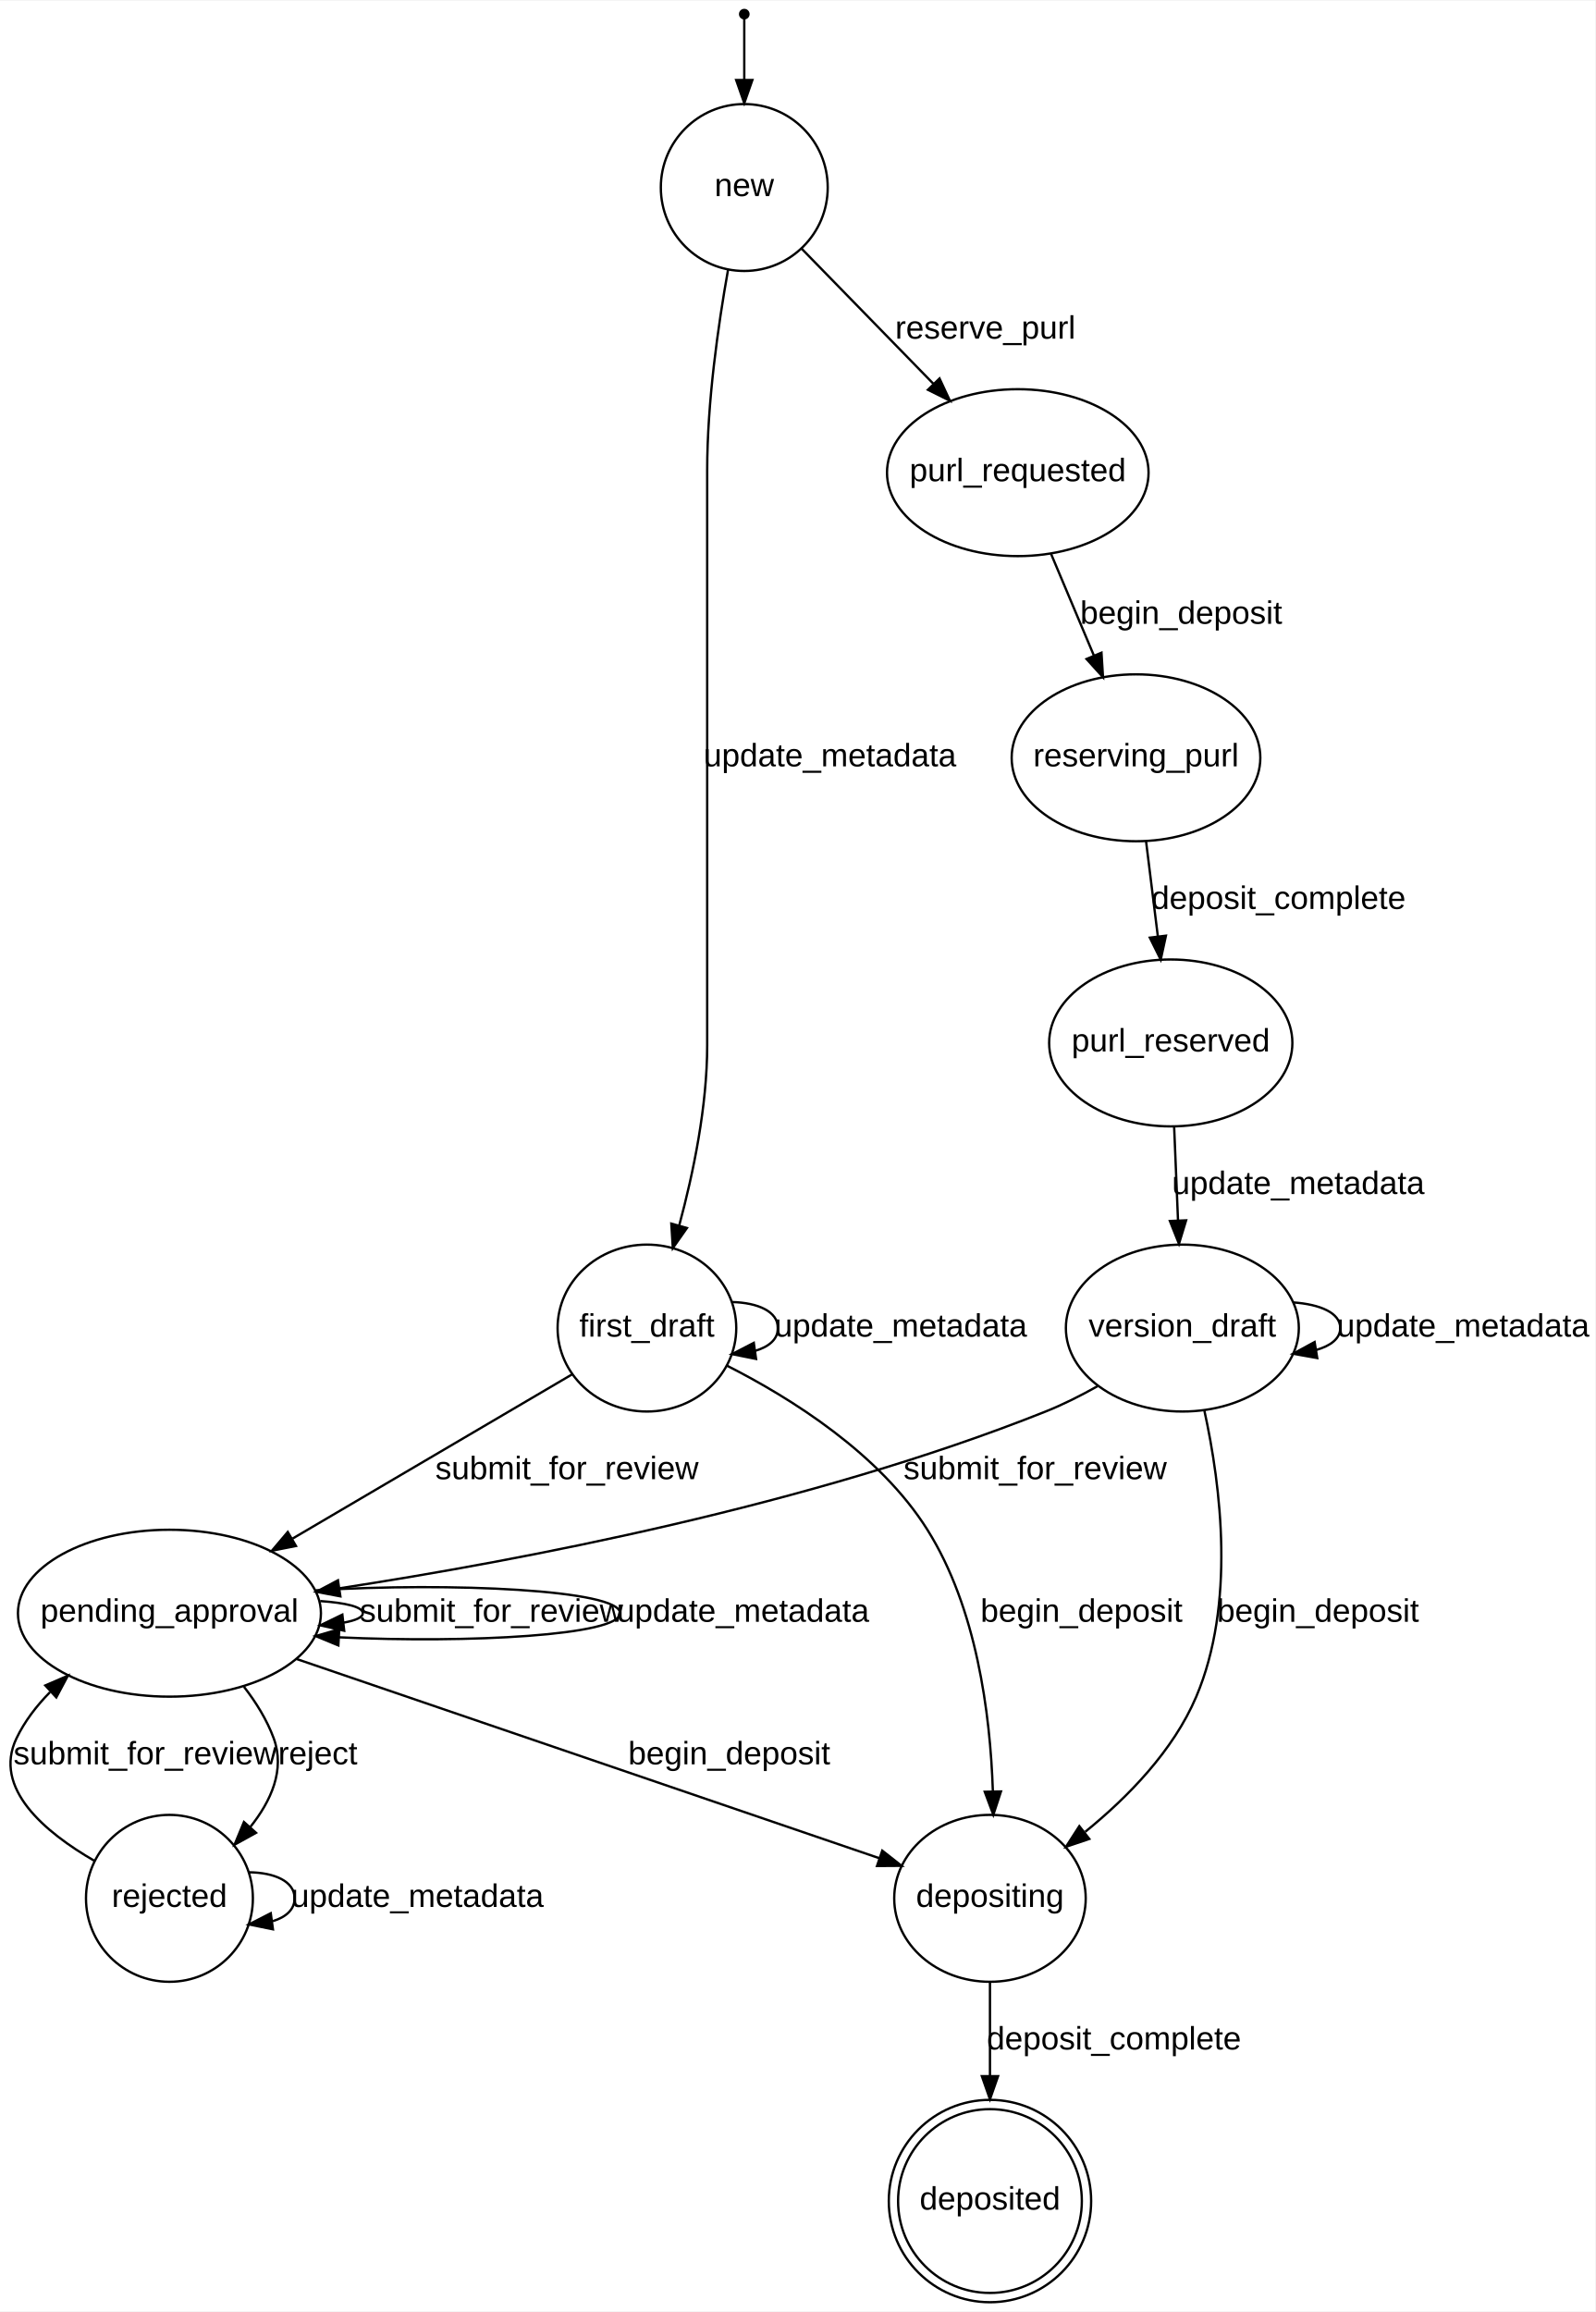
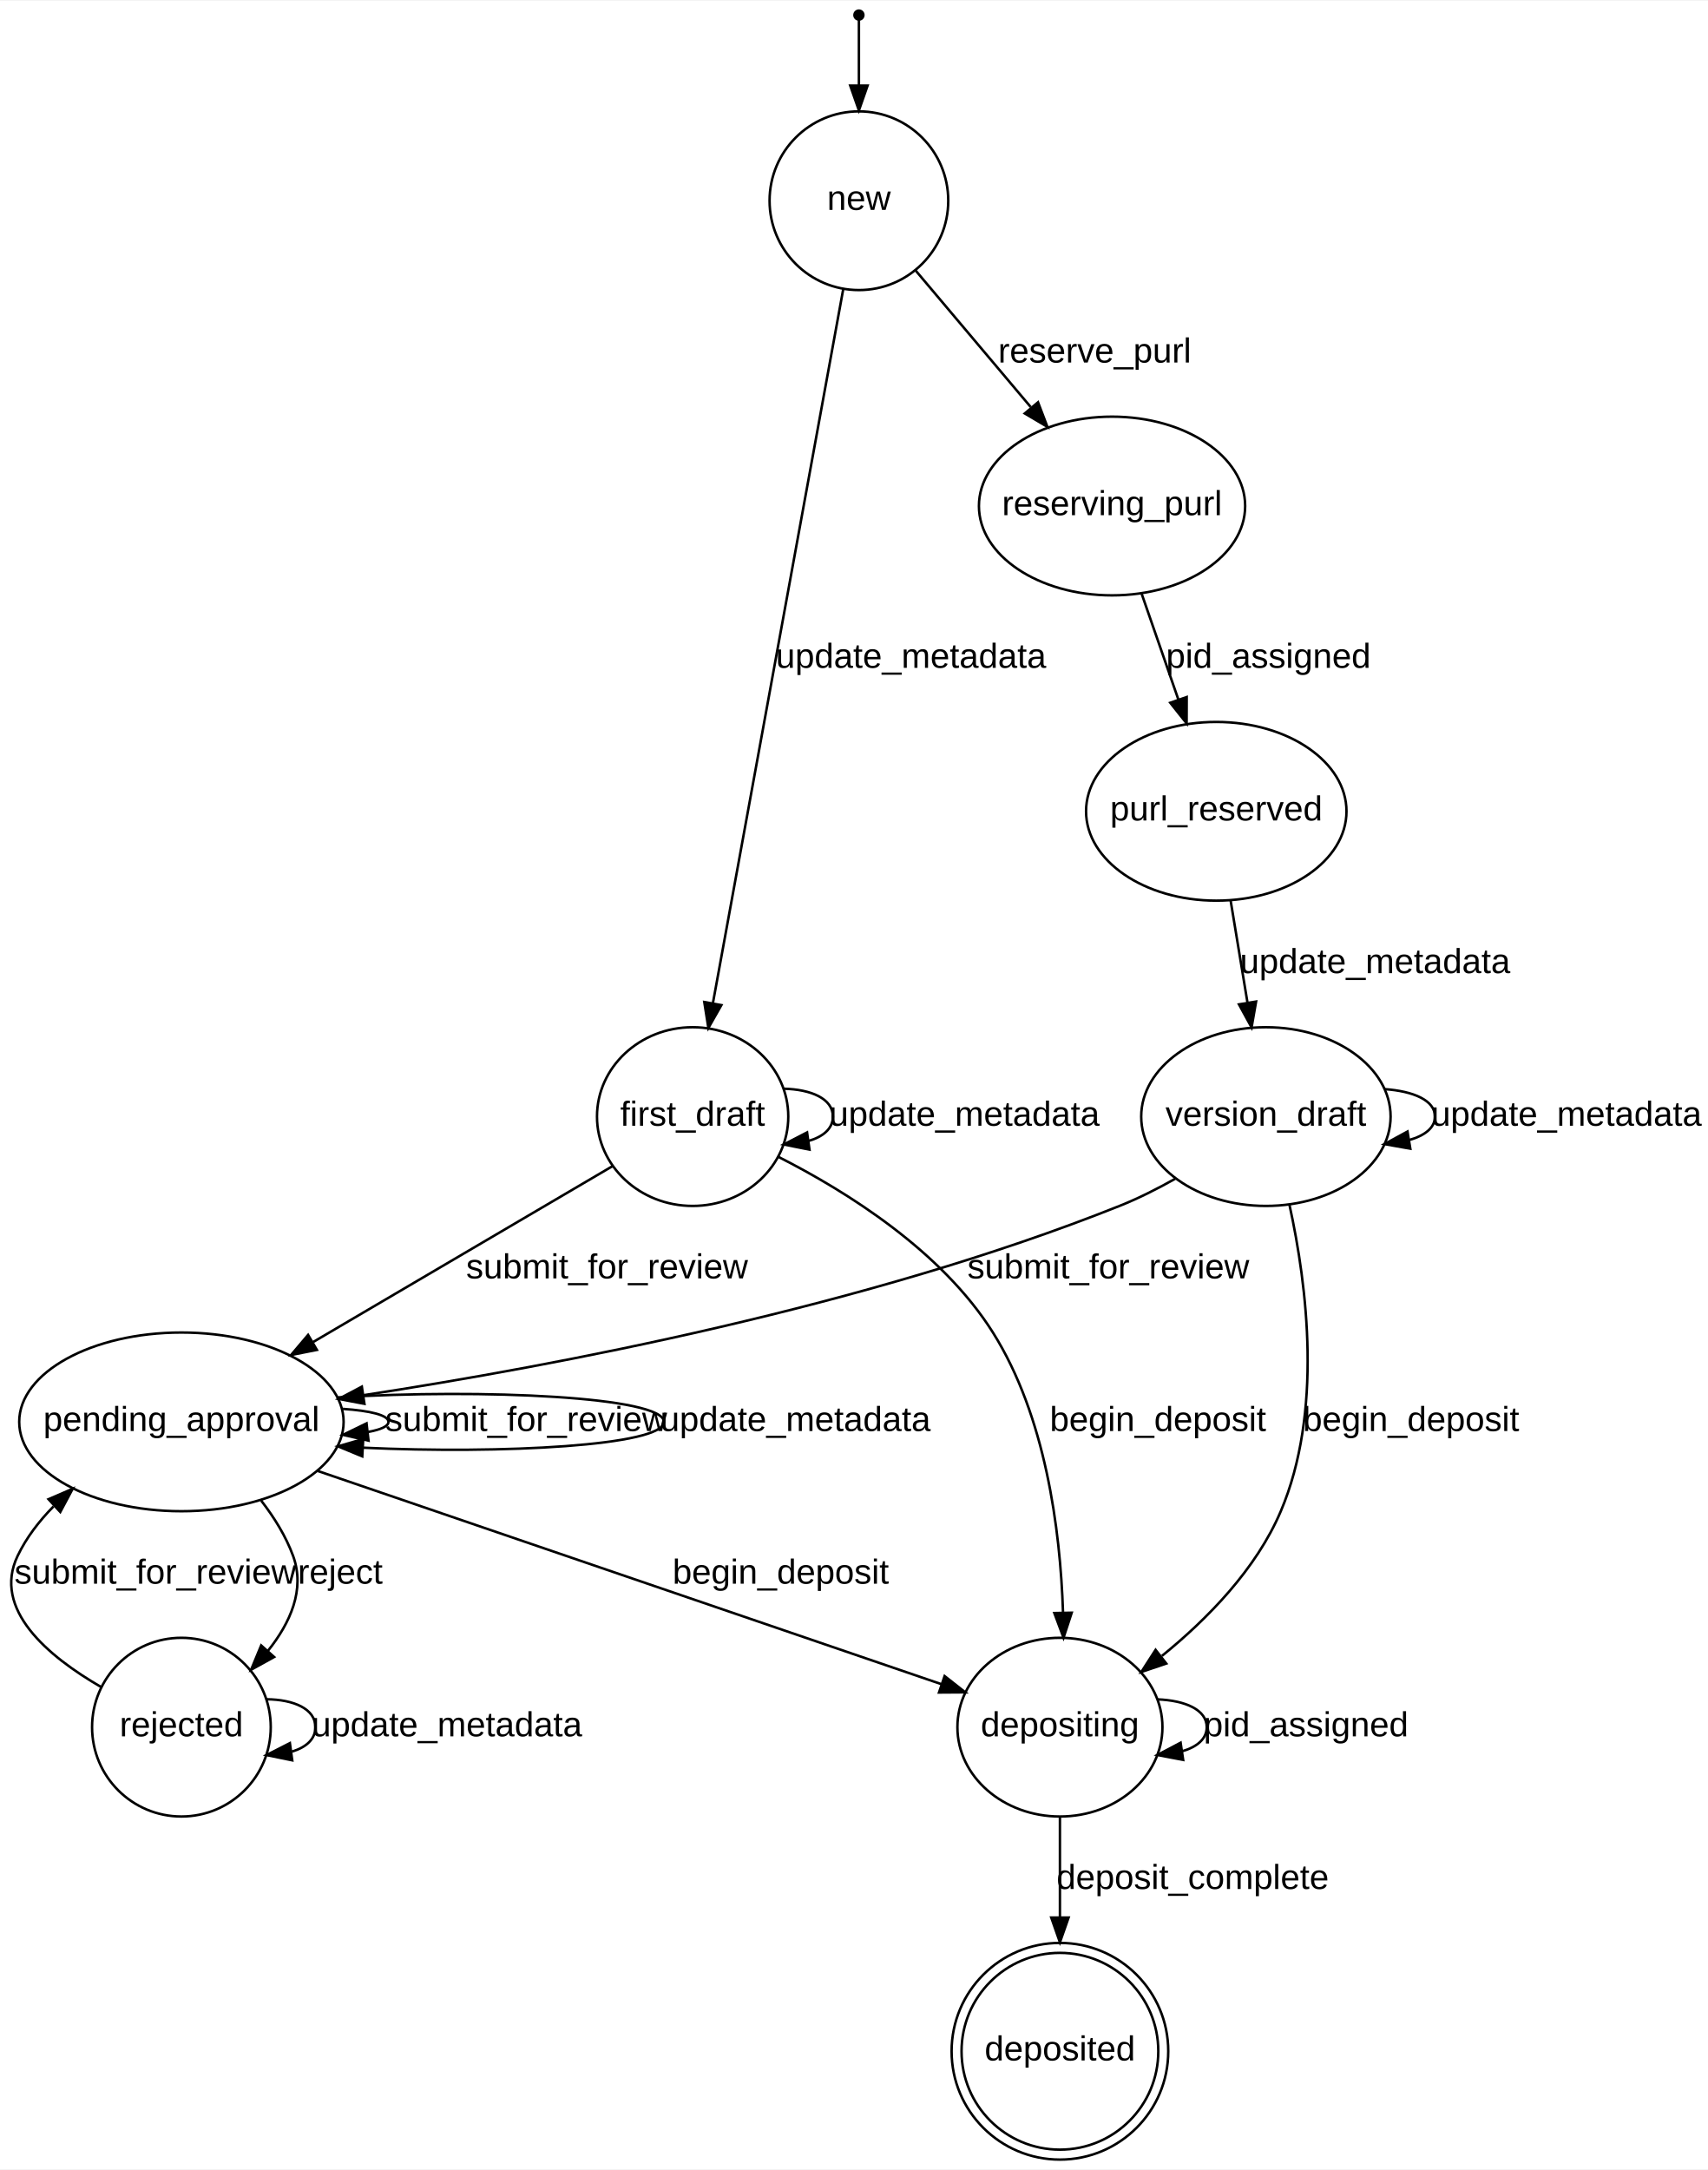
- <svg xmlns="http://www.w3.org/2000/svg" width="688pt" height="997pt" viewBox="0.00 0.00 688.23 996.75">
-   <g id="graph0" class="graph" transform="scale(1 1) rotate(0) translate(4 992.75)">
-     <polygon fill="white" stroke="transparent" points="-4,4 -4,-992.75 684.23,-992.75 684.23,4 -4,4" />
+ <svg xmlns="http://www.w3.org/2000/svg" width="688pt" height="874pt" viewBox="0.00 0.00 688.23 873.75">
+   <g id="graph0" class="graph" transform="scale(1 1) rotate(0) translate(4 869.75)">
+     <polygon fill="white" stroke="transparent" points="-4,4 -4,-869.75 684.23,-869.75 684.23,4 -4,4" />
    <g id="node1" class="node">
-       <ellipse fill="none" stroke="black" cx="317.1" cy="-912.15" rx="36" ry="36" />
-       <text text-anchor="middle" x="317.1" y="-908.45" font-family="Arial" font-size="14.00">new</text>
+       <ellipse fill="none" stroke="black" cx="342.1" cy="-789.15" rx="36" ry="36" />
+       <text text-anchor="middle" x="342.1" y="-785.45" font-family="Arial" font-size="14.00">new</text>
    </g>
    <g id="node3" class="node">
      <ellipse fill="none" stroke="black" cx="275.1" cy="-420.15" rx="38.54" ry="36" />
      <text text-anchor="middle" x="275.1" y="-416.45" font-family="Arial" font-size="14.00">first_draft</text>
    </g>
    <g id="edge14" class="edge">
-       <path fill="none" stroke="black" d="M310.09,-876.62C305.79,-852.5 301.1,-819.49 301.1,-790.15 301.1,-790.15 301.1,-790.15 301.1,-542.15 301.1,-515.94 295.2,-487.25 289.02,-464.38" />
-       <polygon fill="black" stroke="black" points="292.36,-463.31 286.28,-454.64 285.62,-465.21 292.36,-463.31" />
-       <text text-anchor="middle" x="354.1" y="-662.45" font-family="Arial" font-size="14.00">update_metadata</text>
+       <path fill="none" stroke="black" d="M335.8,-753.62C323.6,-686.82 296.79,-539.94 283.26,-465.81" />
+       <polygon fill="black" stroke="black" points="286.68,-465.06 281.44,-455.85 279.79,-466.31 286.68,-465.06" />
+       <text text-anchor="middle" x="363.1" y="-600.95" font-family="Arial" font-size="14.00">update_metadata</text>
    </g>
-     <g id="node7" class="node">
-       <ellipse fill="none" stroke="black" cx="435.1" cy="-789.15" rx="56.42" ry="36" />
-       <text text-anchor="middle" x="435.1" y="-785.45" font-family="Arial" font-size="14.00">purl_requested</text>
+     <g id="node8" class="node">
+       <ellipse fill="none" stroke="black" cx="444.1" cy="-666.15" rx="53.64" ry="36" />
+       <text text-anchor="middle" x="444.1" y="-662.45" font-family="Arial" font-size="14.00">reserving_purl</text>
    </g>
    <g id="edge13" class="edge">
-       <path fill="none" stroke="black" d="M341.84,-885.78C358.31,-868.9 380.22,-846.42 398.67,-827.51" />
-       <polygon fill="black" stroke="black" points="401.34,-829.78 405.81,-820.18 396.33,-824.9 401.34,-829.78" />
-       <text text-anchor="middle" x="421.1" y="-846.95" font-family="Arial" font-size="14.00">reserve_purl</text>
+       <path fill="none" stroke="black" d="M364.99,-760.99C378.64,-744.8 396.2,-723.97 411.31,-706.05" />
+       <polygon fill="black" stroke="black" points="414.28,-707.95 418.05,-698.05 408.93,-703.44 414.28,-707.95" />
+       <text text-anchor="middle" x="437.1" y="-723.95" font-family="Arial" font-size="14.00">reserve_purl</text>
    </g>
    <g id="node2" class="node">
-       <ellipse fill="black" stroke="black" cx="317.1" cy="-986.95" rx="1.8" ry="1.8" />
+       <ellipse fill="black" stroke="black" cx="342.1" cy="-863.95" rx="1.8" ry="1.8" />
    </g>
    <g id="edge1" class="edge">
-       <path fill="none" stroke="black" d="M317.1,-985.13C317.1,-982.12 317.1,-971.2 317.1,-958.74" />
-       <polygon fill="black" stroke="black" points="320.6,-958.53 317.1,-948.53 313.6,-958.53 320.6,-958.53" />
+       <path fill="none" stroke="black" d="M342.1,-862.13C342.1,-859.12 342.1,-848.2 342.1,-835.74" />
+       <polygon fill="black" stroke="black" points="345.6,-835.53 342.1,-825.53 338.6,-835.53 345.6,-835.53" />
    </g>
    <g id="edge15" class="edge">
      <path fill="none" stroke="black" d="M311.8,-431.38C322.92,-431.1 331.62,-427.35 331.62,-420.15 331.62,-415.3 327.7,-412.03 321.74,-410.31" />
      <polygon fill="black" stroke="black" points="322.19,-406.84 311.8,-408.91 321.21,-413.77 322.19,-406.84" />
      <text text-anchor="middle" x="384.62" y="-416.45" font-family="Arial" font-size="14.00">update_metadata</text>
    </g>
    <g id="node5" class="node">
      <ellipse fill="none" stroke="black" cx="69.1" cy="-297.15" rx="65.36" ry="36" />
      <text text-anchor="middle" x="69.1" y="-293.45" font-family="Arial" font-size="14.00">pending_approval</text>
    </g>
    <g id="edge8" class="edge">
      <path fill="none" stroke="black" d="M242.92,-400.24C210.65,-381.29 160.41,-351.78 122.23,-329.35" />
      <polygon fill="black" stroke="black" points="123.69,-326.15 113.3,-324.1 120.15,-332.19 123.69,-326.15" />
      <text text-anchor="middle" x="240.6" y="-354.95" font-family="Arial" font-size="14.00">submit_for_review</text>
    </g>
    <g id="node6" class="node">
      <ellipse fill="none" stroke="black" cx="423.1" cy="-174.15" rx="41.31" ry="36" />
      <text text-anchor="middle" x="423.1" y="-170.45" font-family="Arial" font-size="14.00">depositing</text>
    </g>
    <g id="edge2" class="edge">
      <path fill="none" stroke="black" d="M309.58,-403.96C337.53,-389.78 375.53,-365.88 396.1,-333.15 417.28,-299.45 423.22,-254.09 424.34,-220.61" />
      <polygon fill="black" stroke="black" points="427.85,-220.26 424.55,-210.19 420.85,-220.12 427.85,-220.26" />
      <text text-anchor="middle" x="462.6" y="-293.45" font-family="Arial" font-size="14.00">begin_deposit</text>
    </g>
    <g id="node4" class="node">
      <ellipse fill="none" stroke="black" cx="506.1" cy="-420.15" rx="50.25" ry="36" />
      <text text-anchor="middle" x="506.1" y="-416.45" font-family="Arial" font-size="14.00">version_draft</text>
    </g>
    <g id="edge16" class="edge">
      <path fill="none" stroke="black" d="M553.86,-431.22C565.54,-430.4 574.23,-426.71 574.23,-420.15 574.23,-415.64 570.12,-412.48 563.76,-410.68" />
      <polygon fill="black" stroke="black" points="564.29,-407.22 553.86,-409.07 563.16,-414.13 564.29,-407.22" />
      <text text-anchor="middle" x="627.23" y="-416.45" font-family="Arial" font-size="14.00">update_metadata</text>
    </g>
    <g id="edge9" class="edge">
      <path fill="none" stroke="black" d="M469.55,-395.1C462.31,-391.02 454.63,-387.15 447.1,-384.15 345.4,-343.58 220.29,-319.84 142.61,-307.92" />
      <polygon fill="black" stroke="black" points="142.85,-304.42 132.44,-306.39 141.81,-311.34 142.85,-304.42" />
      <text text-anchor="middle" x="442.6" y="-354.95" font-family="Arial" font-size="14.00">submit_for_review</text>
    </g>
    <g id="edge3" class="edge">
      <path fill="none" stroke="black" d="M515.58,-384.65C522.83,-351.58 528.99,-300.95 512.1,-261.15 502.21,-237.82 482.54,-217.73 464.2,-202.85" />
      <polygon fill="black" stroke="black" points="465.95,-199.78 455.91,-196.39 461.65,-205.3 465.95,-199.78" />
      <text text-anchor="middle" x="564.6" y="-293.45" font-family="Arial" font-size="14.00">begin_deposit</text>
    </g>
    <g id="edge11" class="edge">
      <path fill="none" stroke="black" d="M134.17,-302.38C145.03,-301.64 152.53,-299.9 152.53,-297.15 152.53,-295.38 149.45,-294.03 144.38,-293.1" />
      <polygon fill="black" stroke="black" points="144.5,-289.59 134.17,-291.92 143.7,-296.54 144.5,-289.59" />
      <text text-anchor="middle" x="208.03" y="-293.45" font-family="Arial" font-size="14.00">submit_for_review</text>
    </g>
    <g id="edge17" class="edge">
      <path fill="none" stroke="black" d="M132.18,-307.01C190.18,-310.57 263.53,-307.28 263.53,-297.15 263.53,-287.58 198.25,-284.12 142.17,-286.75" />
      <polygon fill="black" stroke="black" points="141.98,-283.25 132.18,-287.29 142.36,-290.24 141.98,-283.25" />
      <text text-anchor="middle" x="316.53" y="-293.45" font-family="Arial" font-size="14.00">update_metadata</text>
    </g>
    <g id="edge4" class="edge">
      <path fill="none" stroke="black" d="M124.03,-277.37C192.93,-253.82 309.95,-213.82 375.31,-191.48" />
      <polygon fill="black" stroke="black" points="376.63,-194.73 384.96,-188.18 374.37,-188.11 376.63,-194.73" />
      <text text-anchor="middle" x="310.6" y="-231.95" font-family="Arial" font-size="14.00">begin_deposit</text>
    </g>
-     <g id="node11" class="node">
+     <g id="node10" class="node">
      <ellipse fill="none" stroke="black" cx="69.1" cy="-174.15" rx="36" ry="36" />
      <text text-anchor="middle" x="69.1" y="-170.45" font-family="Arial" font-size="14.00">rejected</text>
    </g>
    <g id="edge12" class="edge">
      <path fill="none" stroke="black" d="M101.24,-265.43C106.51,-258.64 111.19,-251.08 114.1,-243.15 119.06,-229.65 113,-216.16 103.89,-204.8" />
      <polygon fill="black" stroke="black" points="106.46,-202.42 97.19,-197.29 101.24,-207.08 106.46,-202.42" />
      <text text-anchor="middle" x="133.1" y="-231.95" font-family="Arial" font-size="14.00">reject</text>
    </g>
-     <g id="node9" class="node">
+     <g id="edge7" class="edge">
+       <path fill="none" stroke="black" d="M462.36,-185.35C473.59,-184.91 482.26,-181.18 482.26,-174.15 482.26,-169.42 478.35,-166.19 472.37,-164.44" />
+       <polygon fill="black" stroke="black" points="472.76,-160.96 462.36,-162.94 471.73,-167.88 472.76,-160.96" />
+       <text text-anchor="middle" x="522.26" y="-170.45" font-family="Arial" font-size="14.00">pid_assigned</text>
+     </g>
+     <g id="node7" class="node">
      <ellipse fill="none" stroke="black" cx="423.1" cy="-43.57" rx="39.64" ry="39.64" />
      <ellipse fill="none" stroke="black" cx="423.1" cy="-43.57" rx="43.65" ry="43.65" />
      <text text-anchor="middle" x="423.1" y="-39.87" font-family="Arial" font-size="14.00">deposited</text>
    </g>
-     <g id="edge6" class="edge">
+     <g id="edge5" class="edge">
      <path fill="none" stroke="black" d="M423.1,-138.01C423.1,-125.57 423.1,-111.28 423.1,-97.68" />
      <polygon fill="black" stroke="black" points="426.6,-97.45 423.1,-87.45 419.6,-97.45 426.6,-97.45" />
      <text text-anchor="middle" x="476.6" y="-108.95" font-family="Arial" font-size="14.00">deposit_complete</text>
    </g>
-     <g id="node8" class="node">
-       <ellipse fill="none" stroke="black" cx="486.1" cy="-666.15" rx="53.64" ry="36" />
-       <text text-anchor="middle" x="486.1" y="-662.45" font-family="Arial" font-size="14.00">reserving_purl</text>
+     <g id="node9" class="node">
+       <ellipse fill="none" stroke="black" cx="486.1" cy="-543.15" rx="52.47" ry="36" />
+       <text text-anchor="middle" x="486.1" y="-539.45" font-family="Arial" font-size="14.00">purl_reserved</text>
    </g>
-     <g id="edge5" class="edge">
-       <path fill="none" stroke="black" d="M449.45,-754.12C455.2,-740.47 461.89,-724.59 467.98,-710.15" />
-       <polygon fill="black" stroke="black" points="471.21,-711.49 471.87,-700.92 464.76,-708.77 471.21,-711.49" />
-       <text text-anchor="middle" x="505.6" y="-723.95" font-family="Arial" font-size="14.00">begin_deposit</text>
-     </g>
-     <g id="node10" class="node">
-       <ellipse fill="none" stroke="black" cx="501.1" cy="-543.15" rx="52.47" ry="36" />
-       <text text-anchor="middle" x="501.1" y="-539.45" font-family="Arial" font-size="14.00">purl_reserved</text>
-     </g>
-     <g id="edge7" class="edge">
-       <path fill="none" stroke="black" d="M490.44,-630.15C492.03,-617.36 493.84,-602.7 495.52,-589.16" />
-       <polygon fill="black" stroke="black" points="499.02,-589.42 496.77,-579.07 492.07,-588.56 499.02,-589.42" />
-       <text text-anchor="middle" x="547.6" y="-600.95" font-family="Arial" font-size="14.00">deposit_complete</text>
+     <g id="edge6" class="edge">
+       <path fill="none" stroke="black" d="M456.03,-630.8C460.64,-617.51 465.97,-602.15 470.86,-588.08" />
+       <polygon fill="black" stroke="black" points="474.18,-589.18 474.15,-578.58 467.56,-586.88 474.18,-589.18" />
+       <text text-anchor="middle" x="507.1" y="-600.95" font-family="Arial" font-size="14.00">pid_assigned</text>
    </g>
    <g id="edge19" class="edge">
-       <path fill="none" stroke="black" d="M502.55,-507.15C503.07,-494.47 503.67,-479.96 504.23,-466.51" />
-       <polygon fill="black" stroke="black" points="507.73,-466.62 504.64,-456.49 500.73,-466.33 507.73,-466.62" />
-       <text text-anchor="middle" x="556.1" y="-477.95" font-family="Arial" font-size="14.00">update_metadata</text>
+       <path fill="none" stroke="black" d="M491.89,-507.15C494,-494.36 496.42,-479.7 498.66,-466.16" />
+       <polygon fill="black" stroke="black" points="502.15,-466.5 500.33,-456.07 495.25,-465.36 502.15,-466.5" />
+       <text text-anchor="middle" x="550.1" y="-477.95" font-family="Arial" font-size="14.00">update_metadata</text>
    </g>
    <g id="edge10" class="edge">
      <path fill="none" stroke="black" d="M36.82,-190.28C15.33,-202.68 -7.21,-221.64 3.1,-243.15 6.63,-250.51 11.74,-257.17 17.57,-263.09" />
      <polygon fill="black" stroke="black" points="15.55,-265.99 25.28,-270.19 20.29,-260.84 15.55,-265.99" />
      <text text-anchor="middle" x="58.6" y="-231.95" font-family="Arial" font-size="14.00">submit_for_review</text>
    </g>
    <g id="edge18" class="edge">
      <path fill="none" stroke="black" d="M103.38,-185.39C114.38,-185.28 123.1,-181.53 123.1,-174.15 123.1,-169.3 119.35,-166.02 113.66,-164.31" />
      <polygon fill="black" stroke="black" points="113.76,-160.79 103.38,-162.9 112.81,-167.72 113.76,-160.79" />
      <text text-anchor="middle" x="176.1" y="-170.45" font-family="Arial" font-size="14.00">update_metadata</text>
    </g>
  </g>
</svg>
